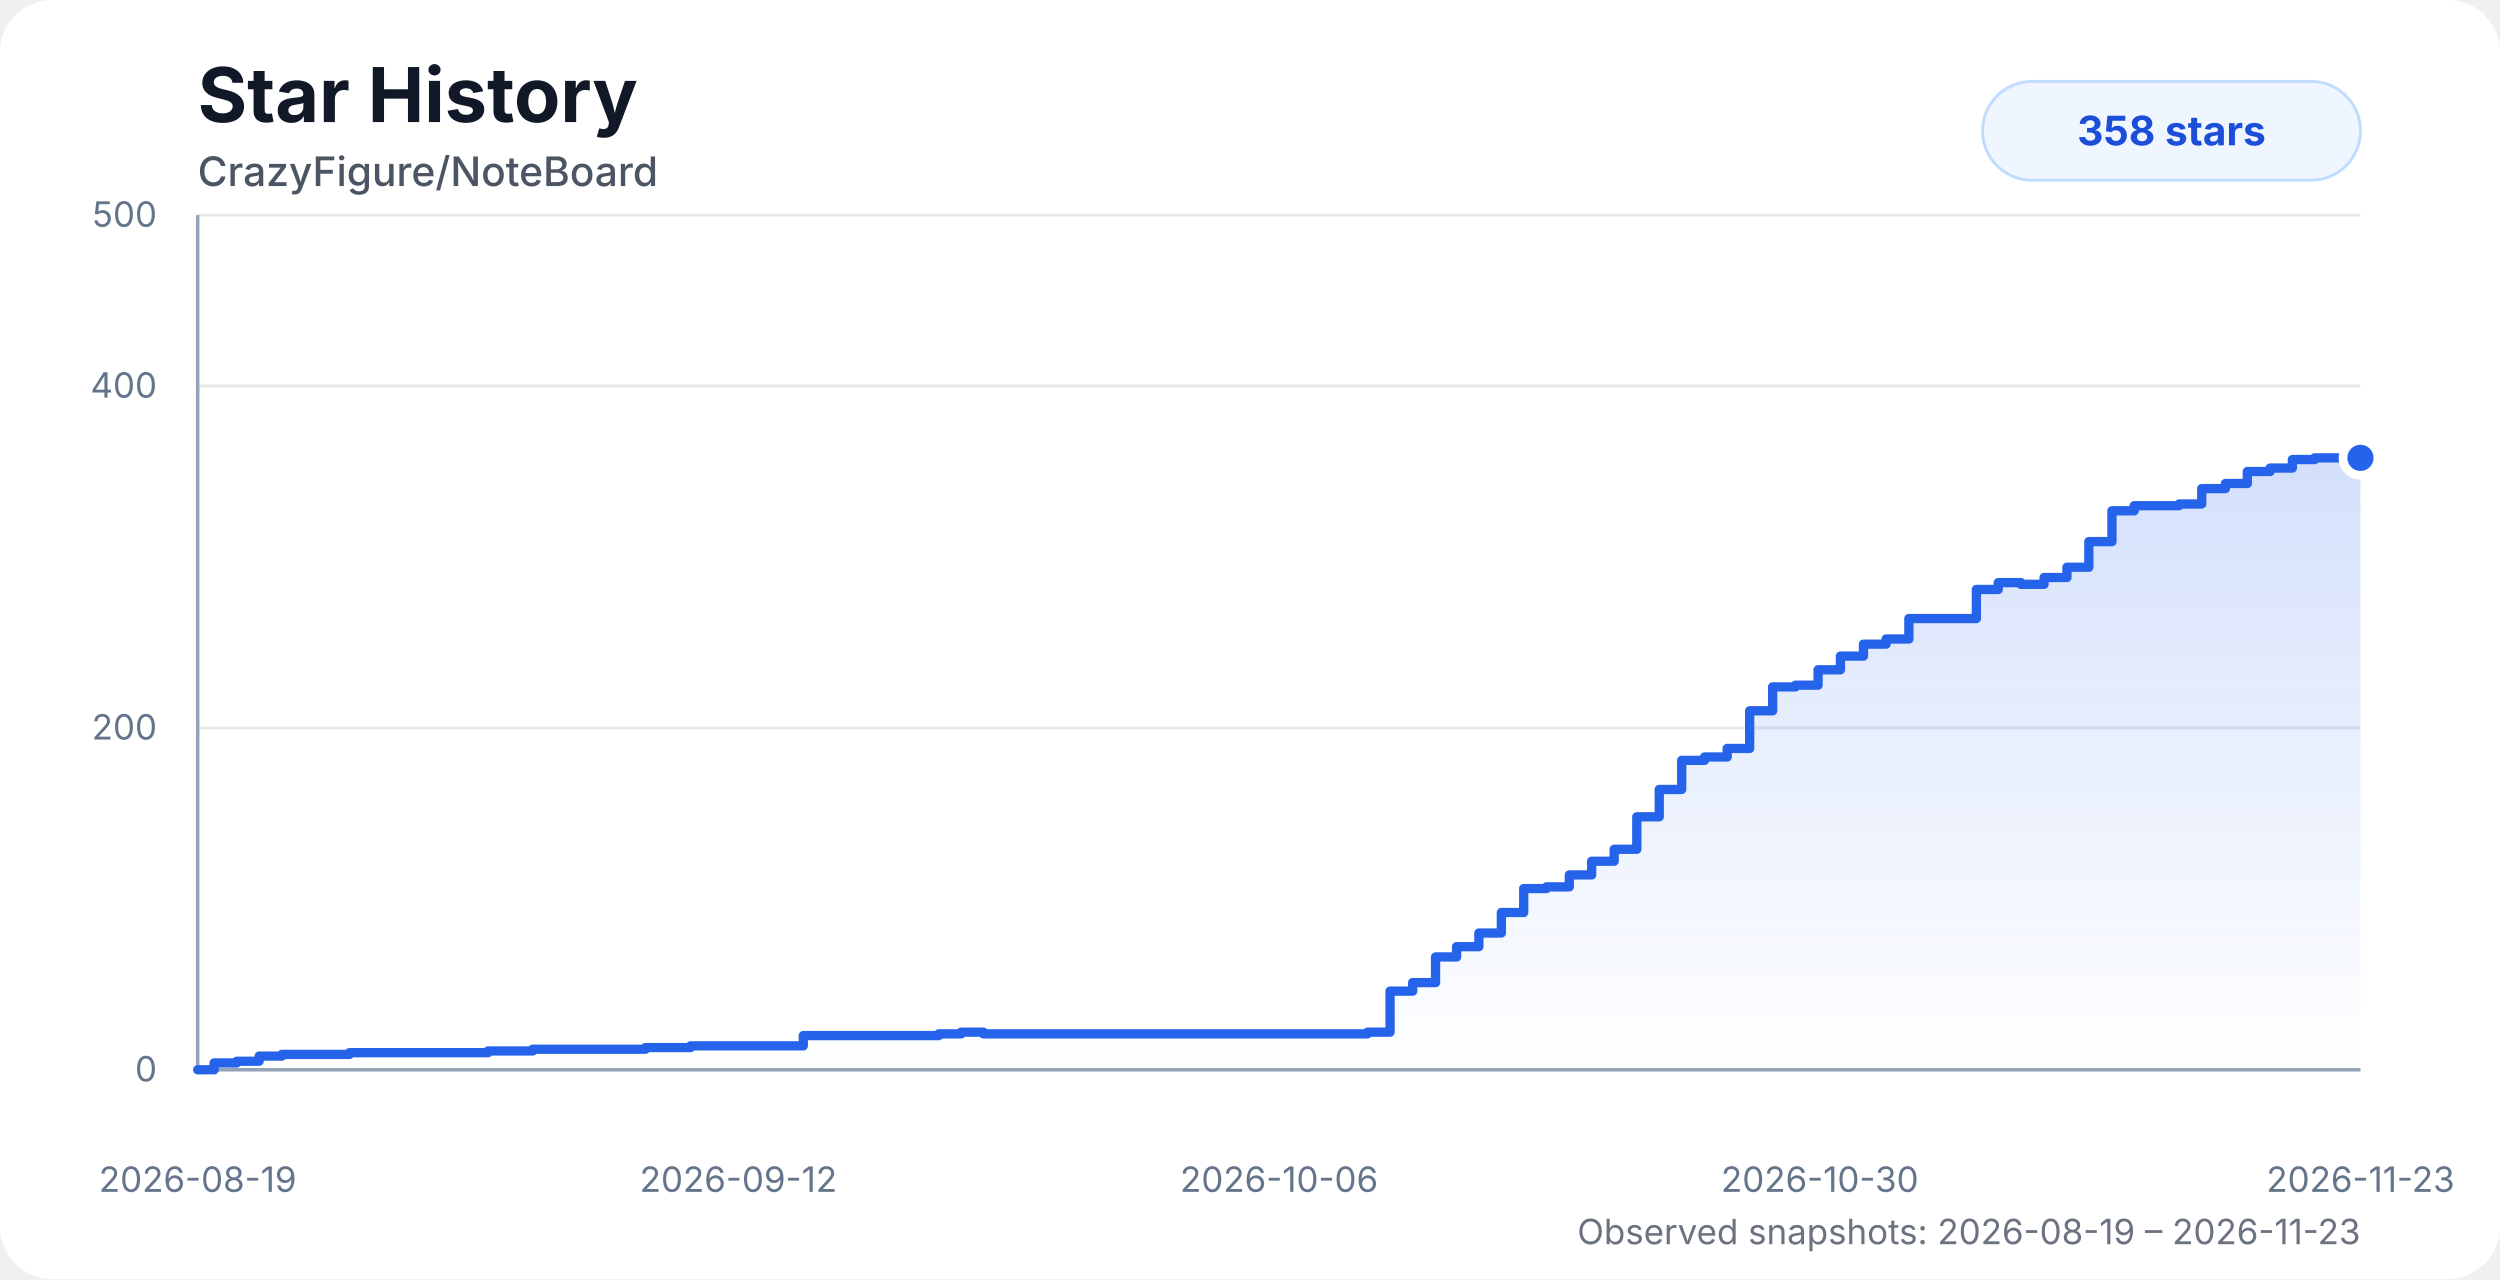
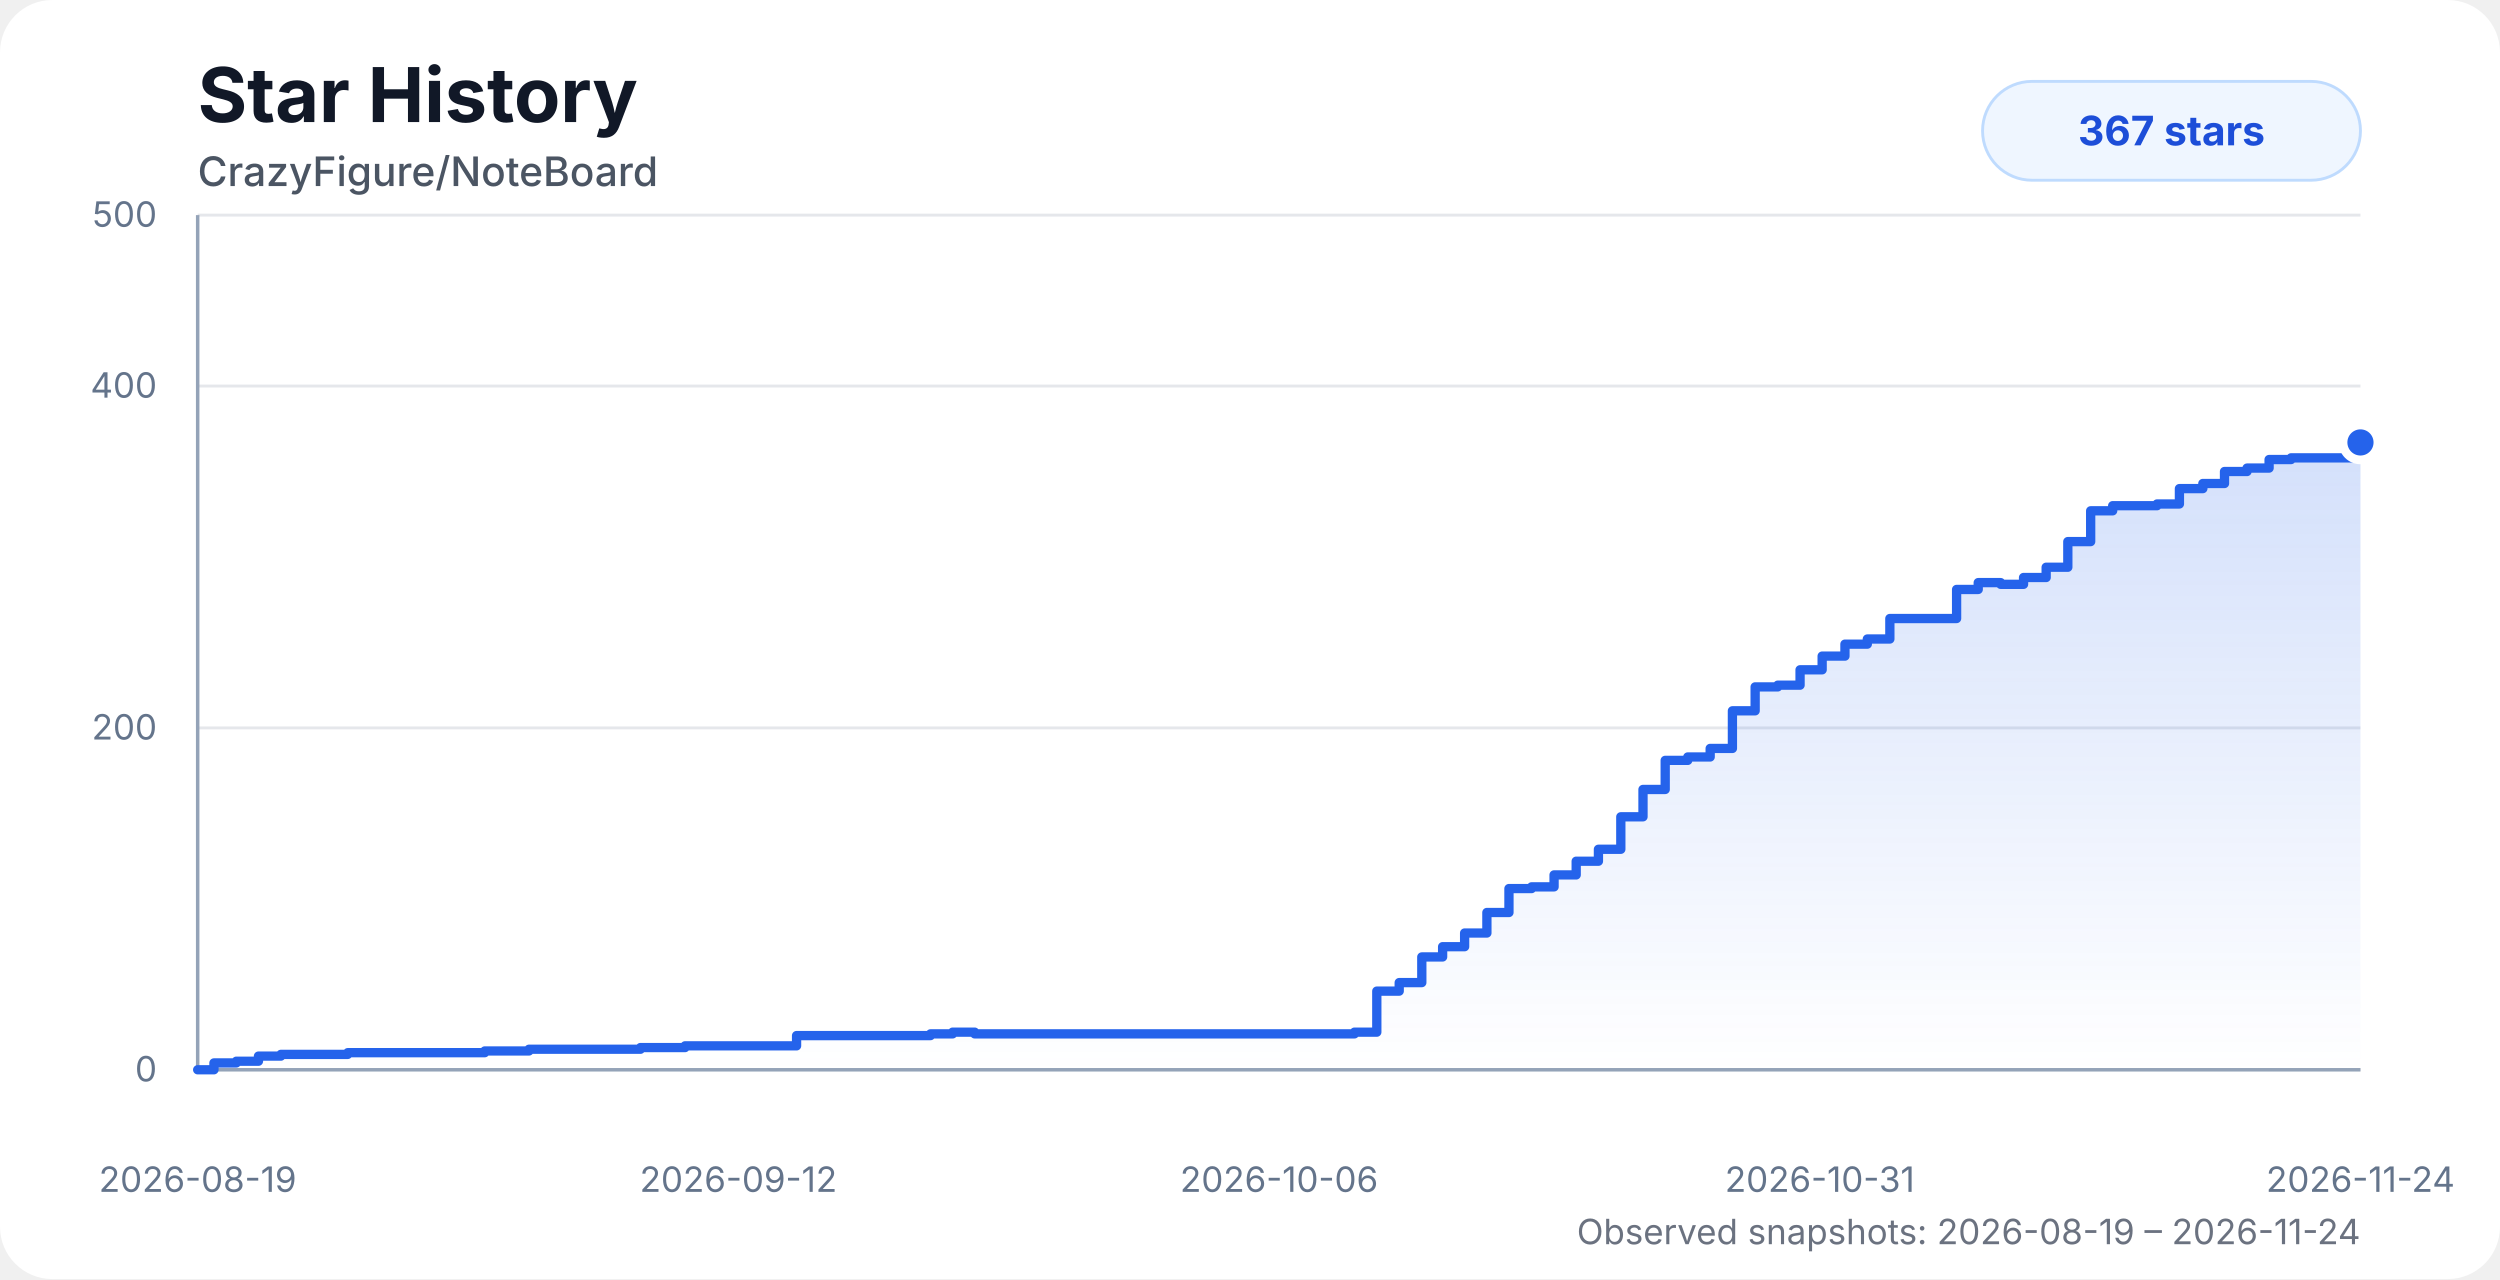
<svg xmlns="http://www.w3.org/2000/svg" width="860" height="440" viewBox="0 0 860 440" role="img" aria-labelledby="title desc">
  <style>
    .chart-bg { fill: #ffffff; }
    .title { fill: #111827; font: 700 26px system-ui, -apple-system, BlinkMacSystemFont, "Segoe UI", sans-serif; }
    .subtitle { fill: #4b5563; font: 500 14px system-ui, -apple-system, BlinkMacSystemFont, "Segoe UI", sans-serif; }
    .axis-label { fill: #64748b; font: 12px system-ui, -apple-system, BlinkMacSystemFont, "Segoe UI", sans-serif; }
    .grid { stroke: #e5e7eb; stroke-width: 1; }
    .axis { stroke: #94a3b8; stroke-width: 1.2; }
    .area { fill: url(#starGradient); opacity: 0.28; }
    .line { fill: none; stroke: #2563eb; stroke-width: 3.2; stroke-linecap: round; stroke-linejoin: round; }
    .dot { fill: #2563eb; stroke: #ffffff; stroke-width: 3; }
    .badge { fill: #eff6ff; stroke: #bfdbfe; }
    .badge-text { fill: #1d4ed8; font: 700 14px system-ui, -apple-system, BlinkMacSystemFont, "Segoe UI", sans-serif; }
    .status { fill: #6b7280; font: 12px system-ui, -apple-system, BlinkMacSystemFont, "Segoe UI", sans-serif; }
    @media (prefers-color-scheme: dark) {
      .chart-bg { fill: #0d1117; }
      .title { fill: #f8fafc; }
      .subtitle { fill: #cbd5e1; }
      .axis-label { fill: #94a3b8; }
      .grid { stroke: #1f2937; }
      .axis { stroke: #475569; }
      .dot { stroke: #0d1117; }
      .badge { fill: #172554; stroke: #1d4ed8; }
      .badge-text { fill: #bfdbfe; }
      .status { fill: #94a3b8; }
    }
  </style>
  <defs>
    <linearGradient id="starGradient" x1="0" x2="0" y1="0" y2="1">
      <stop offset="0%" stop-color="#2563eb" stop-opacity="0.72" />
      <stop offset="100%" stop-color="#2563eb" stop-opacity="0" />
    </linearGradient>
  </defs>
  <rect class="chart-bg" width="860" height="440" rx="18" />
  <text class="title" x="68" y="42">Star History</text>
  <text class="subtitle" x="68" y="64">CrazyFigure/NoteBoard</text>
  <g>
    <line class="grid" x1="68" y1="368" x2="812" y2="368" />
    <line class="grid" x1="68" y1="250.4" x2="812" y2="250.4" />
    <line class="grid" x1="68" y1="132.8" x2="812" y2="132.8" />
    <line class="grid" x1="68" y1="74" x2="812" y2="74" />
    <line class="axis" x1="68" y1="74" x2="68" y2="368" />
    <line class="axis" x1="68" y1="368" x2="812" y2="368" />
    <text class="axis-label" x="54" y="372" text-anchor="end">0</text>
    <text class="axis-label" x="54" y="254.4" text-anchor="end">200</text>
    <text class="axis-label" x="54" y="136.8" text-anchor="end">400</text>
    <text class="axis-label" x="54" y="78" text-anchor="end">500</text>
    <text class="axis-label" x="68" y="410" text-anchor="middle">2026-08-19</text>
    <text class="axis-label" x="254" y="410" text-anchor="middle">2026-09-12</text>
    <text class="axis-label" x="440" y="410" text-anchor="middle">2026-10-06</text>
-     <text class="axis-label" x="626" y="410" text-anchor="middle">2026-10-30</text>
-     <text class="axis-label" x="812" y="410" text-anchor="middle">2026-11-23</text>
+     <text class="axis-label" x="626" y="410" text-anchor="middle">2026-10-31</text>
+     <text class="axis-label" x="812" y="410" text-anchor="middle">2026-11-24</text>
  </g>
-   <path class="area" d="M 68 368 H 68 V 368 H 73.66 V 365.65 H 81.45 V 365.06 H 89.15 V 363.3 H 96.95 V 362.71 H 104.7 V 362.71 H 112.41 V 362.71 H 120.21 V 362.12 H 130.72 V 362.12 H 139.03 V 362.12 H 145.14 V 362.12 H 152.54 V 362.12 H 160.38 V 362.12 H 167.87 V 361.53 H 175.51 V 361.53 H 183.25 V 360.94 H 191.03 V 360.94 H 198.73 V 360.94 H 206.54 V 360.94 H 214.33 V 360.94 H 222.03 V 360.36 H 229.8 V 360.36 H 237.55 V 359.77 H 245.31 V 359.77 H 252.99 V 359.77 H 260.87 V 359.77 H 268.67 V 359.77 H 276.33 V 356.24 H 284.07 V 356.24 H 291.83 V 356.24 H 299.53 V 356.24 H 307.27 V 356.24 H 315.15 V 356.24 H 322.94 V 355.65 H 330.63 V 355.06 H 338.29 V 355.65 H 346.09 V 355.65 H 353.82 V 355.65 H 361.57 V 355.65 H 369.47 V 355.65 H 377.35 V 355.65 H 385.09 V 355.65 H 392.78 V 355.65 H 400.66 V 355.65 H 408.35 V 355.65 H 415.96 V 355.65 H 423.83 V 355.65 H 431.64 V 355.65 H 439.53 V 355.65 H 447.18 V 355.65 H 455 V 355.65 H 462.73 V 355.65 H 470.41 V 355.06 H 478.18 V 340.95 H 485.97 V 338.01 H 493.83 V 329.19 H 501.07 V 325.66 H 508.73 V 320.96 H 516.47 V 313.9 H 524.15 V 305.67 H 532.01 V 305.08 H 539.84 V 300.97 H 547.53 V 296.26 H 555.28 V 292.15 H 563.06 V 280.98 H 570.78 V 271.57 H 578.5 V 261.57 H 586.35 V 260.4 H 594.15 V 257.46 H 601.88 V 244.52 H 609.79 V 236.29 H 617.65 V 235.7 H 625.42 V 230.41 H 633.1 V 225.7 H 641.03 V 221.59 H 648.82 V 219.82 H 656.65 V 212.77 H 664.26 V 212.77 H 679.87 V 202.77 H 687.39 V 200.42 H 695.2 V 201.01 H 703.16 V 198.66 H 711.03 V 195.13 H 718.56 V 186.31 H 726.51 V 175.72 H 734.16 V 173.96 H 741.76 V 173.96 H 749.59 V 173.37 H 757.39 V 168.08 H 765.54 V 166.32 H 773.07 V 162.2 H 780.9 V 161.02 H 788.58 V 158.08 H 796.23 V 157.5 H 803.91 V 157.5 H 812 V 157.5 L 812 368 L 68 368 Z" />
-   <path class="line" d="M 68 368 H 68 V 368 H 73.66 V 365.65 H 81.45 V 365.06 H 89.15 V 363.3 H 96.95 V 362.71 H 104.7 V 362.71 H 112.41 V 362.71 H 120.21 V 362.12 H 130.72 V 362.12 H 139.03 V 362.12 H 145.14 V 362.12 H 152.54 V 362.12 H 160.38 V 362.12 H 167.87 V 361.53 H 175.51 V 361.53 H 183.25 V 360.94 H 191.03 V 360.94 H 198.73 V 360.94 H 206.54 V 360.94 H 214.33 V 360.94 H 222.03 V 360.36 H 229.8 V 360.36 H 237.55 V 359.77 H 245.31 V 359.77 H 252.99 V 359.77 H 260.87 V 359.77 H 268.67 V 359.77 H 276.33 V 356.24 H 284.07 V 356.24 H 291.83 V 356.24 H 299.53 V 356.24 H 307.27 V 356.24 H 315.15 V 356.24 H 322.94 V 355.65 H 330.63 V 355.06 H 338.29 V 355.65 H 346.09 V 355.65 H 353.82 V 355.65 H 361.57 V 355.65 H 369.47 V 355.65 H 377.35 V 355.65 H 385.09 V 355.65 H 392.78 V 355.65 H 400.66 V 355.65 H 408.35 V 355.65 H 415.96 V 355.65 H 423.83 V 355.65 H 431.64 V 355.65 H 439.53 V 355.65 H 447.18 V 355.65 H 455 V 355.65 H 462.73 V 355.65 H 470.41 V 355.06 H 478.18 V 340.95 H 485.97 V 338.01 H 493.83 V 329.19 H 501.07 V 325.66 H 508.73 V 320.96 H 516.47 V 313.9 H 524.15 V 305.67 H 532.01 V 305.08 H 539.84 V 300.97 H 547.53 V 296.26 H 555.28 V 292.15 H 563.06 V 280.98 H 570.78 V 271.57 H 578.5 V 261.57 H 586.35 V 260.4 H 594.15 V 257.46 H 601.88 V 244.52 H 609.79 V 236.29 H 617.65 V 235.7 H 625.42 V 230.41 H 633.1 V 225.7 H 641.03 V 221.59 H 648.82 V 219.82 H 656.65 V 212.77 H 664.26 V 212.77 H 679.87 V 202.77 H 687.39 V 200.42 H 695.2 V 201.01 H 703.16 V 198.66 H 711.03 V 195.13 H 718.56 V 186.31 H 726.51 V 175.72 H 734.16 V 173.96 H 741.76 V 173.96 H 749.59 V 173.37 H 757.39 V 168.08 H 765.54 V 166.32 H 773.07 V 162.2 H 780.9 V 161.02 H 788.58 V 158.08 H 796.23 V 157.5 H 803.91 V 157.5 H 812 V 157.5" />
-   <circle class="dot" cx="812" cy="157.5" r="6" />
+   <path class="area" d="M 68 368 H 68 V 368 H 73.6 V 365.65 H 81.3 V 365.06 H 88.91 V 363.3 H 96.62 V 362.71 H 104.29 V 362.71 H 111.92 V 362.71 H 119.63 V 362.12 H 130.02 V 362.12 H 138.24 V 362.12 H 144.29 V 362.12 H 151.6 V 362.12 H 159.35 V 362.12 H 166.76 V 361.53 H 174.31 V 361.53 H 181.97 V 360.94 H 189.67 V 360.94 H 197.28 V 360.94 H 205 V 360.94 H 212.71 V 360.94 H 220.32 V 360.36 H 228 V 360.36 H 235.66 V 359.77 H 243.34 V 359.77 H 250.94 V 359.77 H 258.73 V 359.77 H 266.44 V 359.77 H 274.02 V 356.24 H 281.67 V 356.24 H 289.34 V 356.24 H 296.95 V 356.24 H 304.61 V 356.24 H 312.41 V 356.24 H 320.1 V 355.65 H 327.71 V 355.06 H 335.29 V 355.65 H 343 V 355.65 H 350.65 V 355.65 H 358.31 V 355.65 H 366.12 V 355.65 H 373.91 V 355.65 H 381.56 V 355.65 H 389.17 V 355.65 H 396.96 V 355.65 H 404.57 V 355.65 H 412.09 V 355.65 H 419.88 V 355.65 H 427.6 V 355.65 H 435.4 V 355.65 H 442.96 V 355.65 H 450.7 V 355.65 H 458.34 V 355.65 H 465.94 V 355.06 H 473.62 V 340.95 H 481.33 V 338.01 H 489.1 V 329.19 H 496.26 V 325.66 H 503.83 V 320.96 H 511.49 V 313.9 H 519.08 V 305.67 H 526.86 V 305.08 H 534.6 V 300.97 H 542.21 V 296.26 H 549.86 V 292.15 H 557.56 V 280.98 H 565.19 V 271.57 H 572.83 V 261.57 H 580.59 V 260.4 H 588.3 V 257.46 H 595.95 V 244.52 H 603.77 V 236.29 H 611.55 V 235.7 H 619.22 V 230.41 H 626.82 V 225.7 H 634.66 V 221.59 H 642.36 V 219.82 H 650.11 V 212.77 H 657.63 V 212.77 H 673.07 V 202.77 H 680.51 V 200.42 H 688.23 V 201.01 H 696.1 V 198.66 H 703.88 V 195.13 H 711.33 V 186.31 H 719.19 V 175.72 H 726.76 V 173.96 H 734.27 V 173.96 H 742.02 V 173.37 H 749.72 V 168.08 H 757.78 V 166.32 H 765.23 V 162.2 H 772.98 V 161.02 H 780.57 V 158.08 H 788.13 V 157.5 H 795.73 V 157.5 H 803.73 V 157.5 H 812 V 152.2 L 812 368 L 68 368 Z" />
+   <path class="line" d="M 68 368 H 68 V 368 H 73.6 V 365.65 H 81.3 V 365.06 H 88.91 V 363.3 H 96.62 V 362.71 H 104.29 V 362.71 H 111.92 V 362.71 H 119.63 V 362.12 H 130.02 V 362.12 H 138.24 V 362.12 H 144.29 V 362.12 H 151.6 V 362.12 H 159.35 V 362.12 H 166.76 V 361.53 H 174.31 V 361.53 H 181.97 V 360.94 H 189.67 V 360.94 H 197.28 V 360.94 H 205 V 360.94 H 212.71 V 360.94 H 220.32 V 360.36 H 228 V 360.36 H 235.66 V 359.77 H 243.34 V 359.77 H 250.94 V 359.77 H 258.73 V 359.77 H 266.44 V 359.77 H 274.02 V 356.24 H 281.67 V 356.24 H 289.34 V 356.24 H 296.95 V 356.24 H 304.61 V 356.24 H 312.41 V 356.24 H 320.1 V 355.65 H 327.71 V 355.06 H 335.29 V 355.65 H 343 V 355.65 H 350.65 V 355.65 H 358.31 V 355.65 H 366.12 V 355.65 H 373.91 V 355.65 H 381.56 V 355.65 H 389.17 V 355.65 H 396.96 V 355.65 H 404.57 V 355.65 H 412.09 V 355.65 H 419.88 V 355.65 H 427.6 V 355.65 H 435.4 V 355.65 H 442.96 V 355.65 H 450.7 V 355.65 H 458.34 V 355.65 H 465.94 V 355.06 H 473.62 V 340.95 H 481.33 V 338.01 H 489.1 V 329.19 H 496.26 V 325.66 H 503.83 V 320.96 H 511.49 V 313.9 H 519.08 V 305.67 H 526.86 V 305.08 H 534.6 V 300.97 H 542.21 V 296.26 H 549.86 V 292.15 H 557.56 V 280.98 H 565.19 V 271.57 H 572.83 V 261.57 H 580.59 V 260.4 H 588.3 V 257.46 H 595.95 V 244.52 H 603.77 V 236.29 H 611.55 V 235.7 H 619.22 V 230.41 H 626.82 V 225.7 H 634.66 V 221.59 H 642.36 V 219.82 H 650.11 V 212.77 H 657.63 V 212.77 H 673.07 V 202.77 H 680.51 V 200.42 H 688.23 V 201.01 H 696.1 V 198.66 H 703.88 V 195.13 H 711.33 V 186.31 H 719.19 V 175.72 H 726.76 V 173.96 H 734.27 V 173.96 H 742.02 V 173.37 H 749.72 V 168.08 H 757.78 V 166.32 H 765.23 V 162.2 H 772.98 V 161.02 H 780.57 V 158.08 H 788.13 V 157.5 H 795.73 V 157.5 H 803.73 V 157.5 H 812 V 152.2" />
+   <circle class="dot" cx="812" cy="152.2" r="6" />
  <rect class="badge" x="682" y="28" width="130" height="34" rx="17" />
-   <text class="badge-text" x="747" y="50" text-anchor="middle">358 stars</text>
-   <text class="status" x="812" y="428" text-anchor="end">Observed snapshots: 2026-08-19 – 2026-11-23</text>
+   <text class="badge-text" x="747" y="50" text-anchor="middle">367 stars</text>
+   <text class="status" x="812" y="428" text-anchor="end">Observed snapshots: 2026-08-19 – 2026-11-24</text>
</svg>
